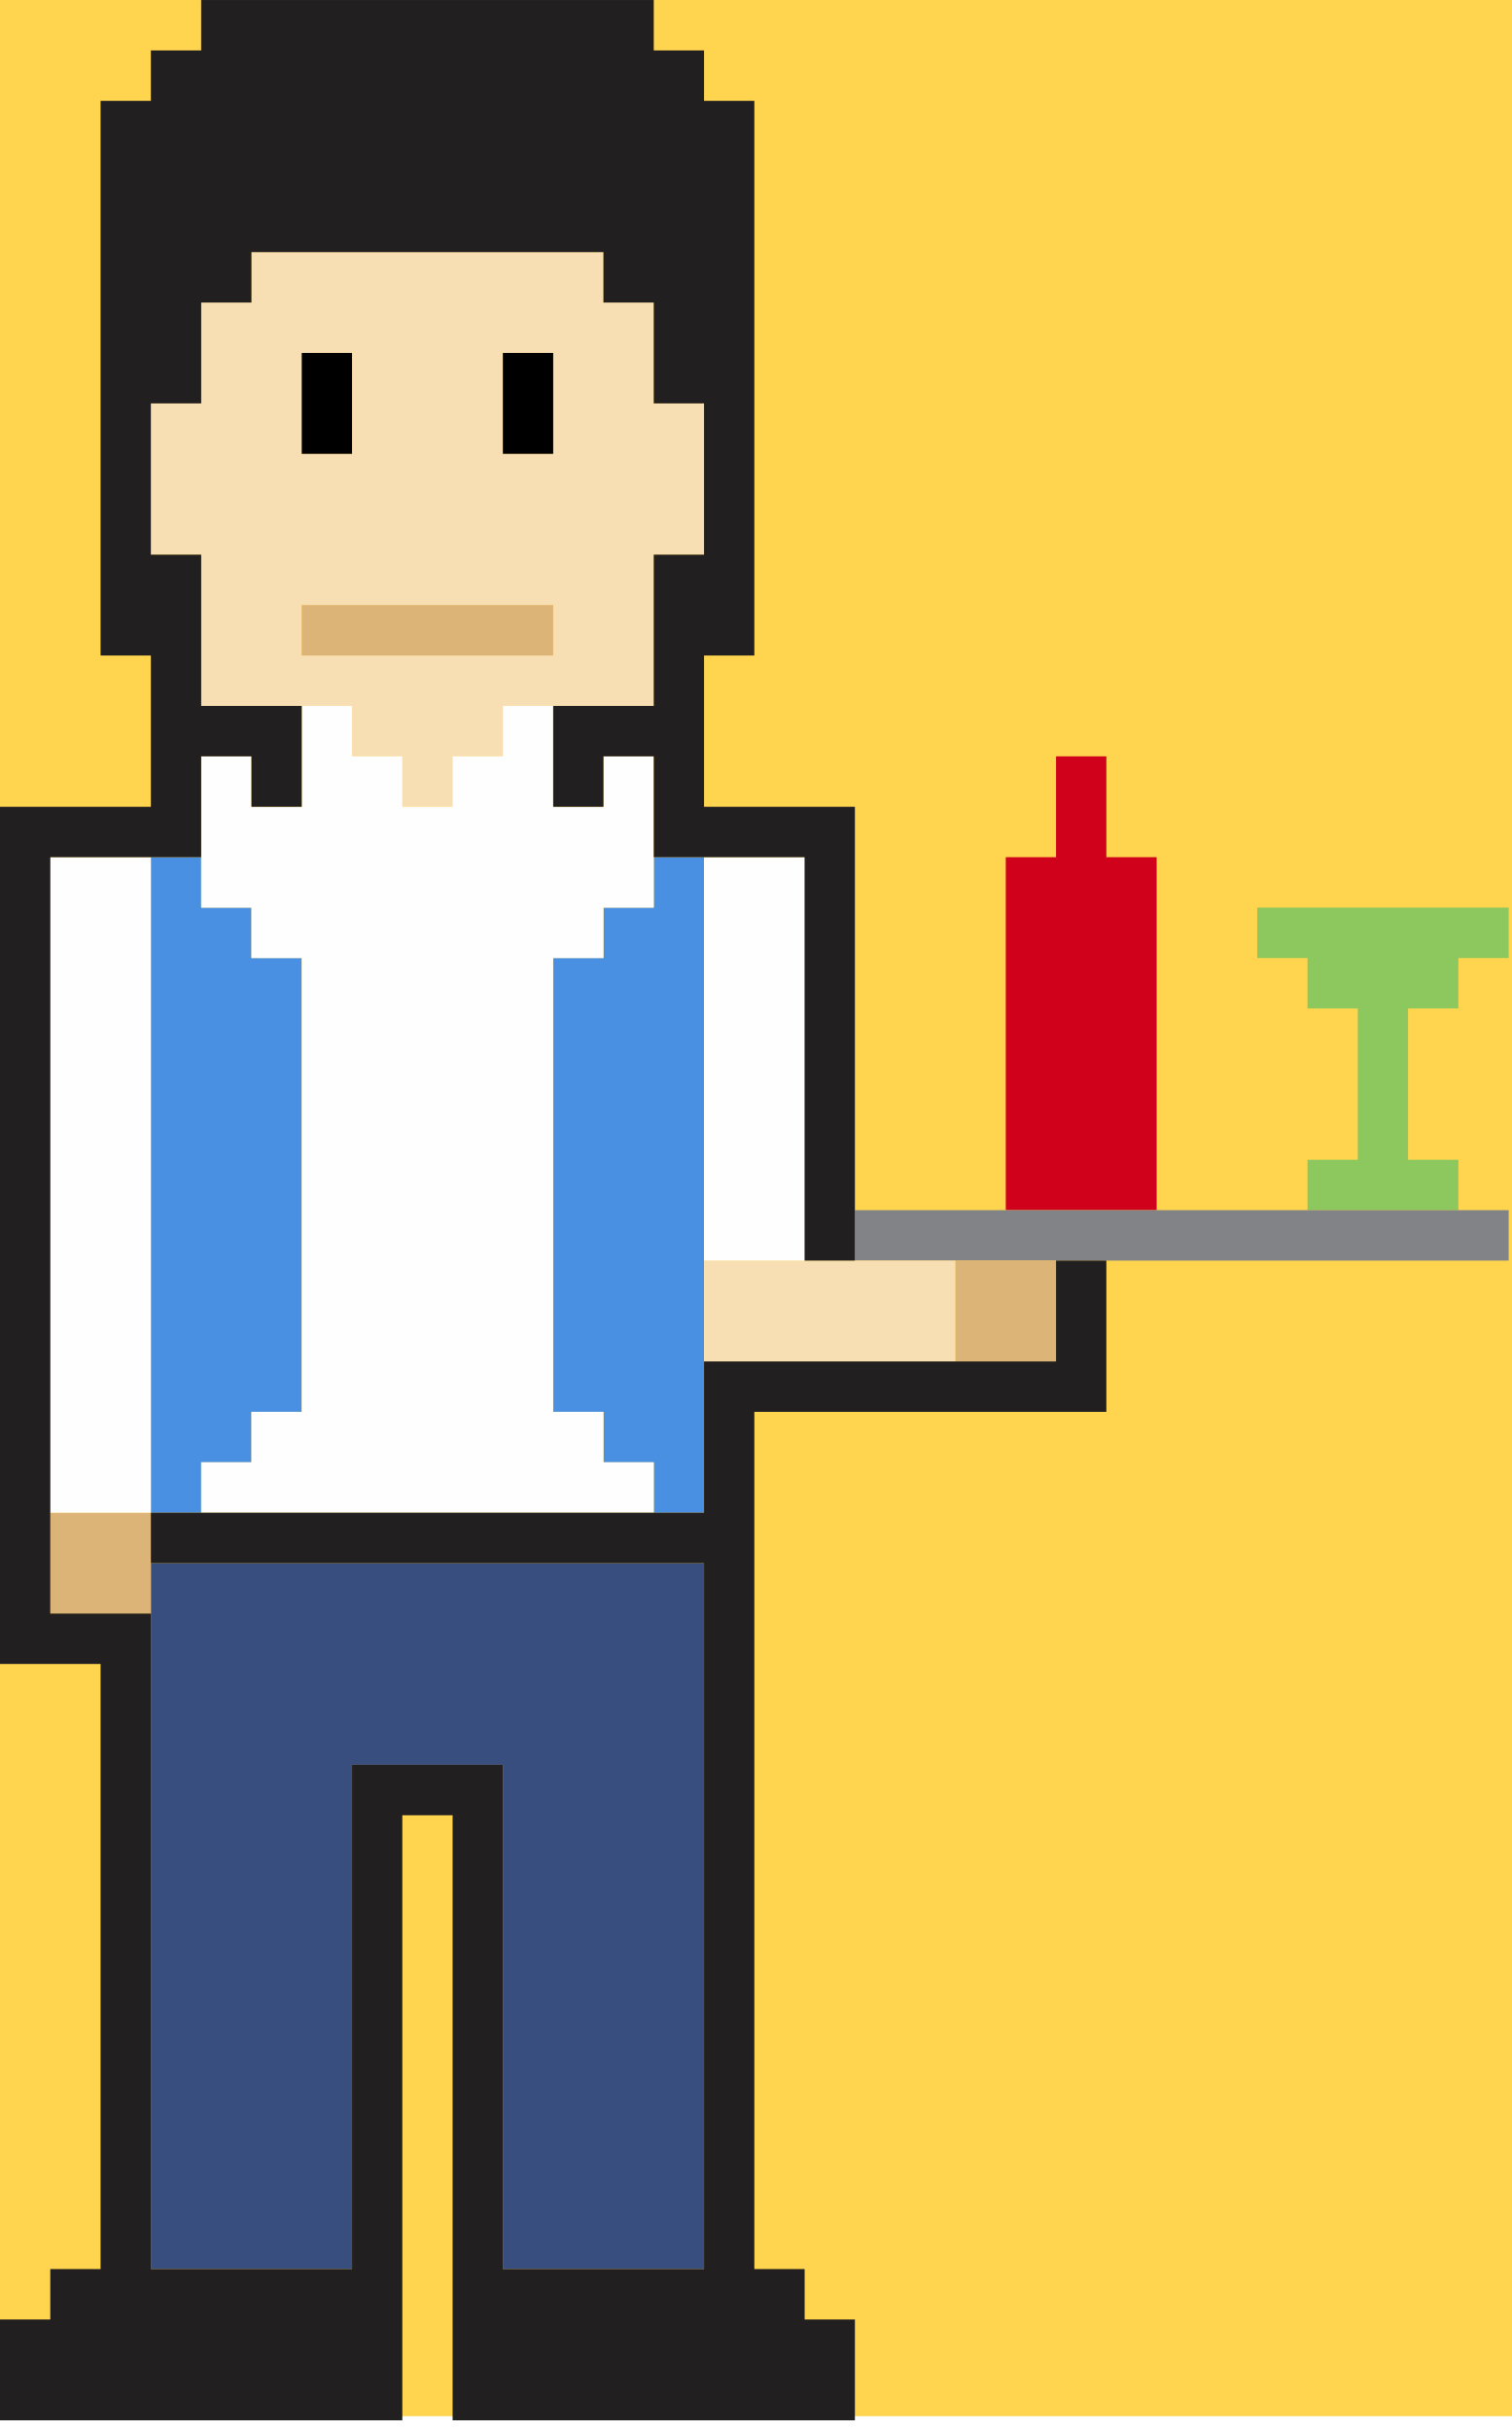
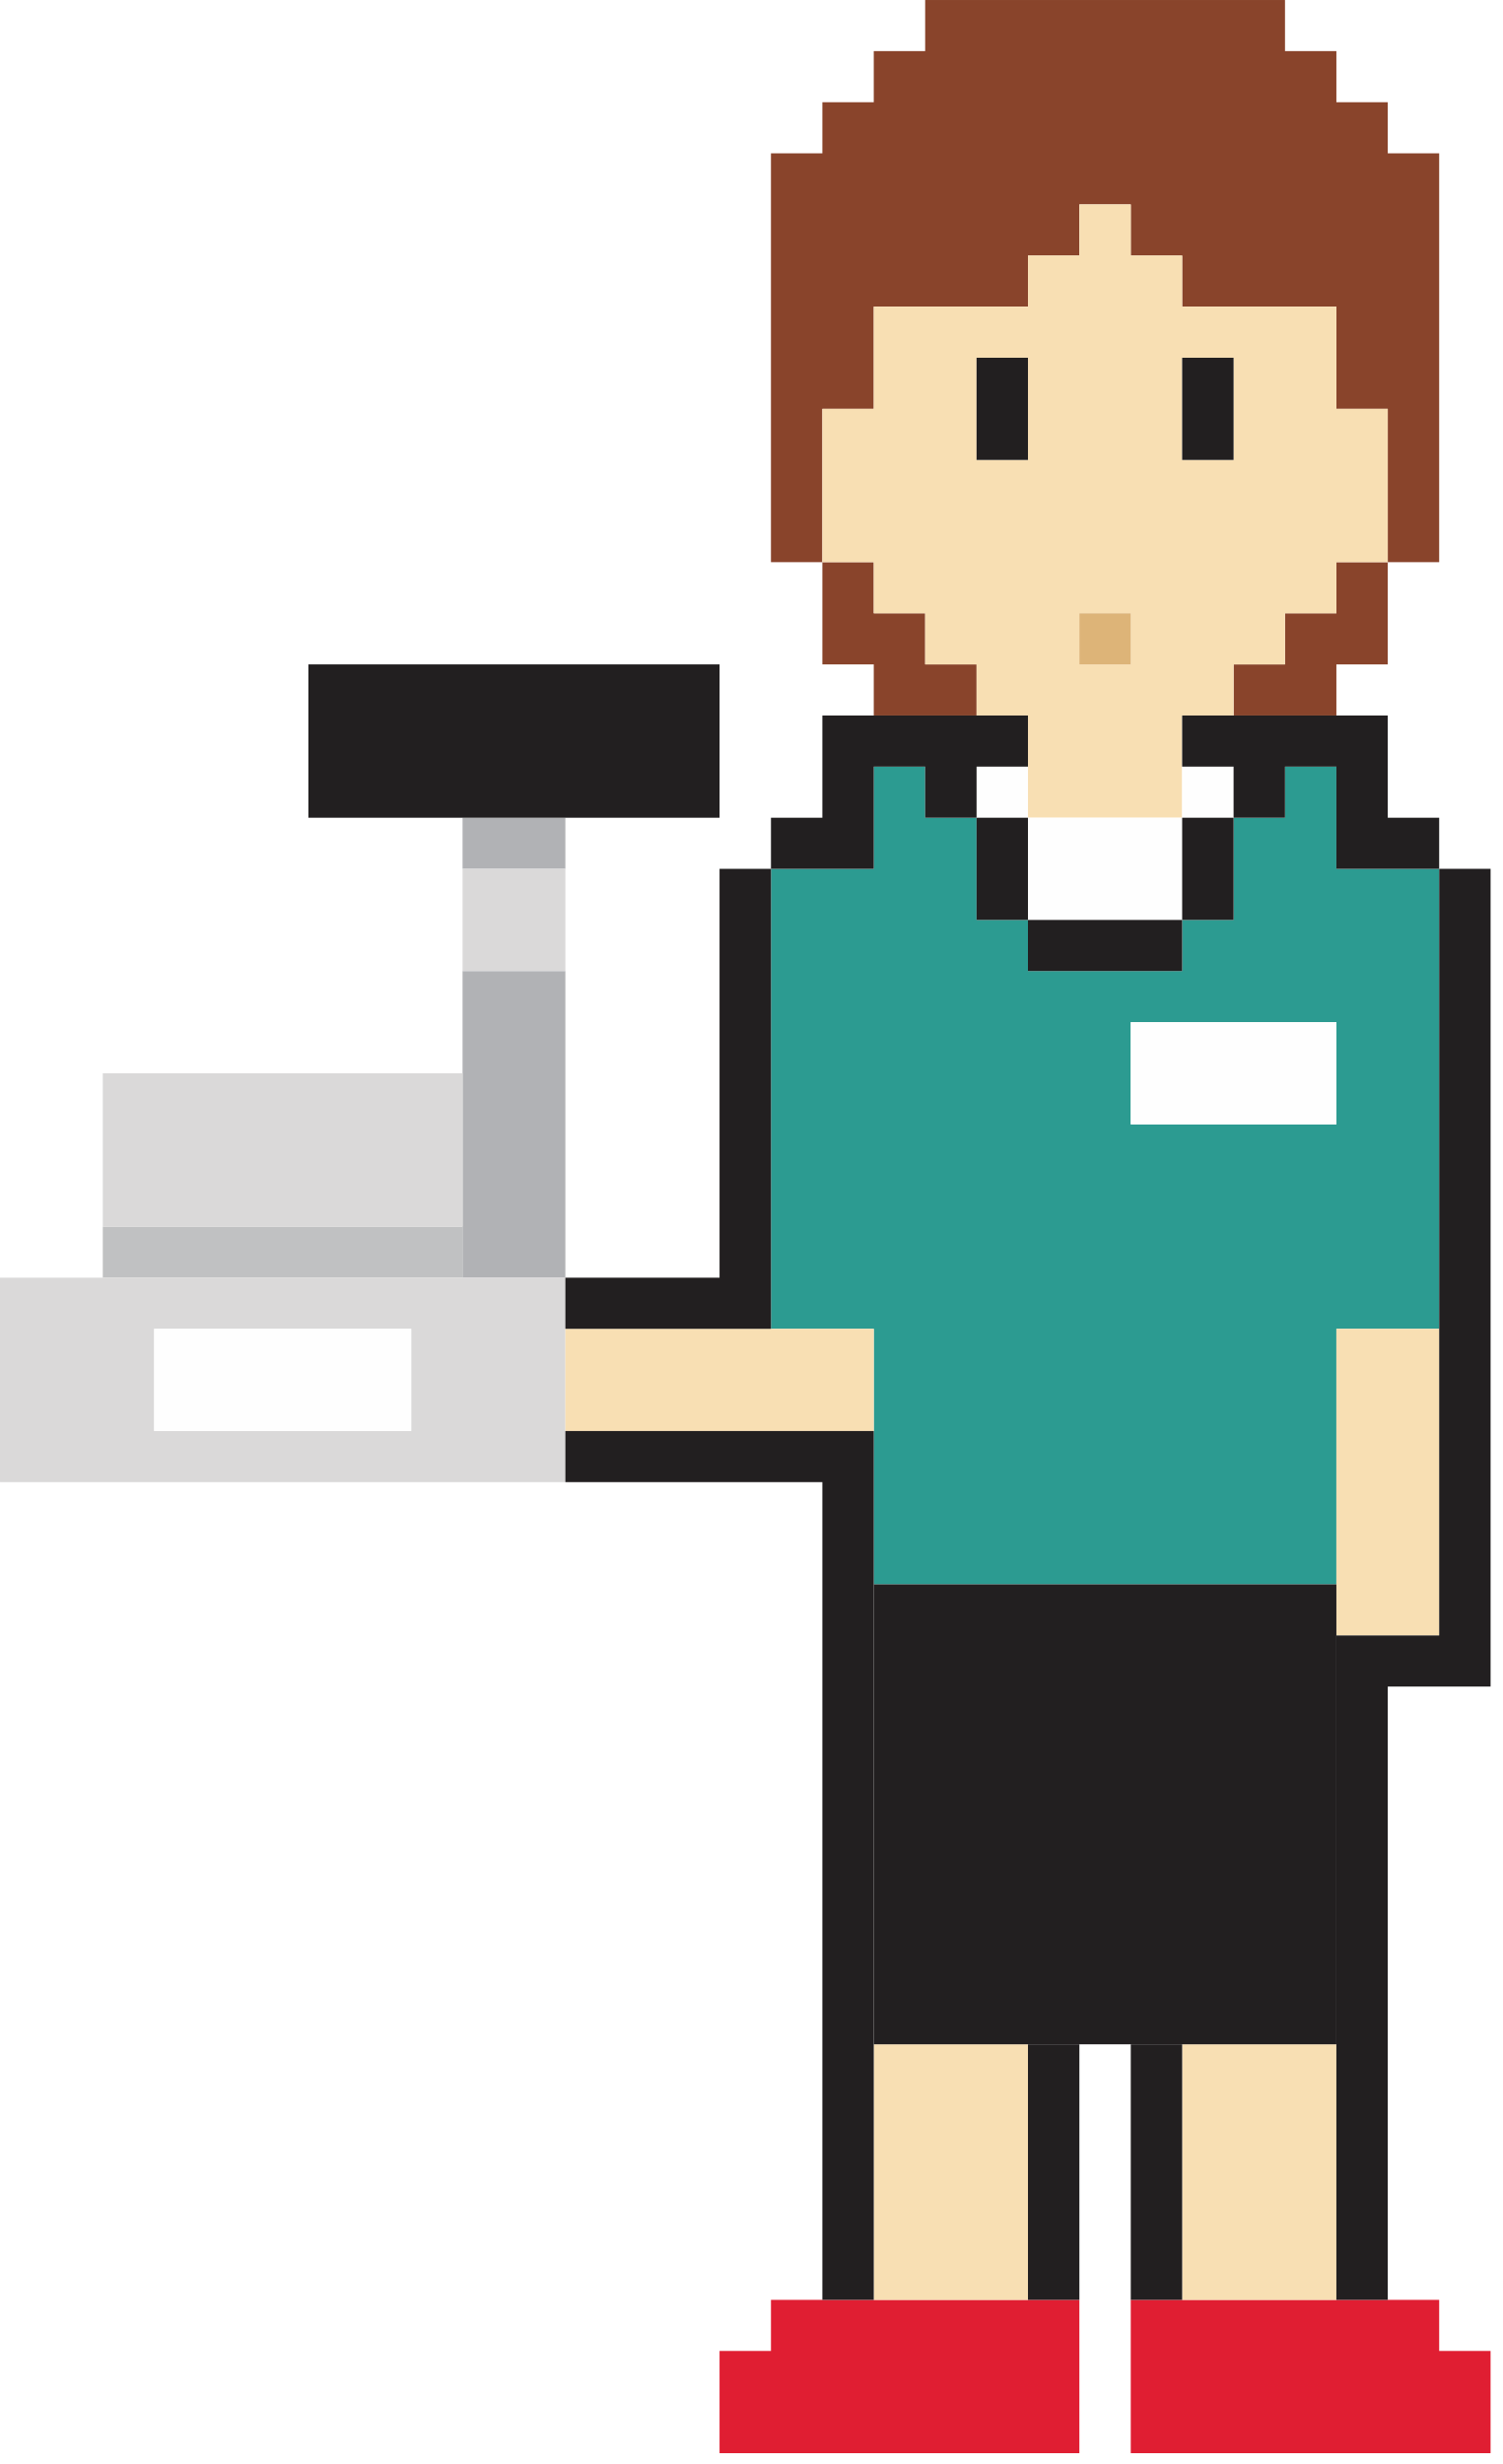
- <svg xmlns="http://www.w3.org/2000/svg" width="102px" height="164px" viewBox="0 0 102 164" version="1.1">
+ <svg xmlns="http://www.w3.org/2000/svg" width="100px" height="164px" viewBox="0 0 100 164" version="1.1">
  <defs />
  <g id="ТЕСТ" stroke="none" stroke-width="1" fill="none" fill-rule="evenodd">
-     <g id="ТОРГОВЛЯ_Продовольств,-есть-акцизн.---Mobile-Portrait" transform="translate(-150, -81)">
-       <rect id="Rectangle" fill="#FFD54F" x="0" y="60" width="322" height="184" />
-       <g id="Page-1" transform="translate(150, 81)">
-         <polygon id="Fill-1" fill="#D0011B" points="74.641 57.828 74.641 54.427 74.641 51.025 71.248 51.025 71.248 54.427 71.248 57.828 67.855 57.828 67.855 61.23 67.855 64.632 67.855 68.033 67.855 71.435 67.855 74.837 67.855 78.238 67.855 81.641 71.248 81.641 74.641 81.641 78.034 81.641 78.034 78.238 78.034 74.837 78.034 71.435 78.034 68.033 78.034 64.632 78.034 61.23 78.034 57.828" />
-         <polygon id="Fill-2" fill="#8DC85E" points="98.39 61.23 94.997 61.23 91.605 61.23 91.604 61.23 88.212 61.23 84.819 61.23 84.819 64.632 88.212 64.632 88.212 68.033 91.604 68.033 91.604 71.435 91.604 74.837 91.604 78.238 88.212 78.238 88.212 81.64 91.604 81.64 91.605 81.64 94.997 81.64 98.39 81.64 98.39 78.238 94.997 78.238 94.997 74.837 94.997 71.435 94.997 68.033 98.39 68.033 98.39 64.632 101.783 64.632 101.783 61.23" />
-         <polygon id="Fill-3" fill="#828386" points="98.39 81.641 94.997 81.641 91.605 81.641 91.604 81.641 88.212 81.641 84.819 81.641 81.426 81.641 78.034 81.641 74.641 81.641 71.248 81.641 67.856 81.641 67.855 81.641 64.463 81.641 61.07 81.641 57.677 81.641 57.677 85.042 61.07 85.042 64.463 85.042 67.855 85.042 67.856 85.042 71.248 85.042 74.641 85.042 78.034 85.042 81.426 85.042 84.819 85.042 88.212 85.042 91.604 85.042 91.605 85.042 94.997 85.042 98.39 85.042 101.783 85.042 101.783 81.641" />
-         <polygon id="Fill-4" fill="#4990E2" points="44.106 57.828 44.106 61.23 40.713 61.23 40.713 64.632 37.321 64.632 37.321 68.033 37.321 71.435 37.321 74.837 37.321 78.238 37.321 81.641 37.321 85.042 37.321 88.444 37.321 91.845 37.321 95.247 40.713 95.247 40.713 98.648 44.106 98.648 44.106 102.05 47.499 102.05 47.499 98.648 47.499 95.247 47.499 91.845 47.499 88.444 47.499 85.042 47.499 81.641 47.499 78.238 47.499 74.837 47.499 71.435 47.499 68.033 47.499 64.632 47.499 61.23 47.499 57.828" />
-         <polygon id="Fill-5" fill="#4990E2" points="16.964 61.23 13.572 61.23 13.572 57.828 10.179 57.828 10.179 61.23 10.179 64.632 10.179 68.033 10.179 71.435 10.179 74.837 10.179 78.238 10.179 81.641 10.179 85.042 10.179 88.444 10.179 91.846 10.179 95.247 10.179 98.648 10.179 102.05 13.572 102.05 13.572 98.648 16.964 98.648 16.964 95.247 20.357 95.247 20.357 91.846 20.357 88.444 20.357 85.042 20.357 81.641 20.357 78.238 20.357 74.837 20.357 71.435 20.357 68.033 20.357 64.632 16.964 64.632" />
-         <polygon id="Fill-6" fill="#384E7F" points="44.106 105.452 40.714 105.452 40.713 105.452 37.321 105.452 33.928 105.452 30.535 105.452 27.143 105.452 27.142 105.452 23.75 105.452 20.357 105.452 16.964 105.452 13.572 105.452 13.571 105.452 10.179 105.452 10.179 108.854 10.179 112.255 10.179 115.657 10.179 119.058 10.179 122.46 10.179 125.862 10.179 129.264 10.179 132.665 10.179 136.068 10.179 139.469 10.179 142.87 10.179 146.272 10.179 149.674 10.179 153.075 13.571 153.075 13.572 153.075 16.964 153.075 20.357 153.075 23.75 153.075 23.75 149.674 23.75 146.272 23.75 142.87 23.75 139.469 23.75 136.068 23.75 132.665 23.75 129.264 23.75 125.862 23.75 122.46 23.75 119.058 27.142 119.058 27.143 119.058 30.535 119.058 33.928 119.058 33.928 122.46 33.928 125.862 33.928 129.264 33.928 132.665 33.928 136.068 33.928 139.469 33.928 142.87 33.928 146.272 33.928 149.674 33.928 153.075 37.321 153.075 40.713 153.075 40.714 153.075 44.106 153.075 47.499 153.075 47.499 149.674 47.499 146.272 47.499 142.87 47.499 139.469 47.499 136.068 47.499 132.665 47.499 129.264 47.499 125.862 47.499 122.46 47.499 119.058 47.499 115.657 47.499 112.255 47.499 108.854 47.499 105.452" />
-         <path d="M33.928,44.222 L30.535,44.222 L27.144,44.222 L27.142,44.222 L23.75,44.222 L20.357,44.222 L20.357,40.821 L23.75,40.821 L27.142,40.821 L27.144,40.821 L30.535,40.821 L33.928,40.821 L37.321,40.821 L37.321,44.222 L33.928,44.222 Z M37.321,27.214 L37.321,30.615 L33.928,30.615 L33.928,27.214 L33.928,23.811 L37.321,23.811 L37.321,27.214 Z M20.357,23.811 L23.75,23.811 L23.75,27.214 L23.75,30.615 L20.357,30.615 L20.357,27.214 L20.357,23.811 Z M13.571,40.821 L13.571,44.222 L13.571,47.624 L16.964,47.624 L20.357,47.624 L23.75,47.624 L23.75,51.025 L27.142,51.025 L27.142,54.427 L30.535,54.427 L30.535,51.025 L33.928,51.025 L33.928,47.624 L37.321,47.624 L40.713,47.624 L40.714,47.624 L44.106,47.624 L44.106,44.222 L44.106,40.821 L44.106,37.419 L47.499,37.419 L47.499,34.017 L47.499,30.615 L47.499,27.214 L44.106,27.214 L44.106,23.811 L44.106,20.41 L40.714,20.41 L40.714,17.008 L37.321,17.008 L33.928,17.008 L30.535,17.008 L27.144,17.008 L27.142,17.008 L23.75,17.008 L20.357,17.008 L16.964,17.008 L16.964,20.41 L13.571,20.41 L13.571,23.811 L13.571,27.214 L10.179,27.214 L10.179,30.615 L10.179,34.017 L10.179,37.419 L13.571,37.419 L13.571,40.821 Z" id="Fill-7" fill="#F8DFB3" />
-         <polygon id="Fill-8" fill="#F8DFB3" points="57.677 85.042 54.285 85.042 54.284 85.042 50.892 85.042 47.499 85.042 47.499 88.444 47.499 91.846 50.892 91.846 54.284 91.846 54.285 91.846 57.677 91.846 61.07 91.846 64.463 91.846 64.463 88.444 64.463 85.042 61.07 85.042" />
-         <polygon id="Fill-9" fill="#DDB478" points="30.535 40.821 27.143 40.821 27.142 40.821 23.75 40.821 20.357 40.821 20.357 44.222 23.75 44.222 27.142 44.222 27.143 44.222 30.535 44.222 33.928 44.222 37.321 44.222 37.321 40.821 33.928 40.821" />
-         <polygon id="Fill-10" fill="#DDB478" points="67.856 91.846 71.248 91.846 71.248 88.444 71.248 85.042 67.856 85.042 67.855 85.042 64.463 85.042 64.463 88.444 64.463 91.846 67.855 91.846" />
-         <polygon id="Fill-11" fill="#DDB478" points="3.393 102.05 3.393 105.452 3.393 108.854 6.786 108.854 10.179 108.854 10.179 105.452 10.179 102.05 6.786 102.05" />
-         <polygon id="Fill-12" fill="#FEFEFE" points="40.713 54.427 37.321 54.427 37.321 51.025 37.321 47.624 33.928 47.624 33.928 51.025 30.535 51.025 30.535 54.427 27.143 54.427 27.143 51.025 23.75 51.025 23.75 47.624 20.357 47.624 20.357 51.025 20.357 54.427 16.964 54.427 16.964 51.025 13.571 51.025 13.571 54.427 13.571 57.828 13.571 61.23 16.964 61.23 16.964 64.632 20.357 64.632 20.357 68.033 20.357 71.435 20.357 74.837 20.357 78.238 20.357 81.641 20.357 85.042 20.357 88.444 20.357 91.845 20.357 95.247 16.964 95.247 16.964 98.648 13.571 98.648 13.571 102.05 16.964 102.05 20.357 102.05 23.75 102.05 27.142 102.05 27.143 102.05 30.535 102.05 33.928 102.05 37.321 102.05 40.713 102.05 40.714 102.05 44.106 102.05 44.106 98.648 40.714 98.648 40.714 95.247 37.321 95.247 37.321 91.845 37.321 88.444 37.321 85.042 37.321 81.641 37.321 78.238 37.321 74.837 37.321 71.435 37.321 68.033 37.321 64.632 40.714 64.632 40.714 61.23 44.106 61.23 44.106 57.828 44.106 54.427 44.106 51.025 40.713 51.025" />
-         <polygon id="Fill-13" fill="#FEFEFE" points="3.393 57.828 3.393 61.23 3.393 64.632 3.393 68.033 3.393 71.435 3.393 74.837 3.393 78.238 3.393 81.641 3.393 85.042 3.393 88.444 3.393 91.845 3.393 95.247 3.393 98.648 3.393 102.05 6.786 102.05 10.179 102.05 10.179 98.648 10.179 95.247 10.179 91.845 10.179 88.444 10.179 85.042 10.179 81.641 10.179 78.238 10.179 74.837 10.179 71.435 10.179 68.033 10.179 64.632 10.179 61.23 10.179 57.828 6.786 57.828" />
-         <polygon id="Fill-14" fill="#FEFEFE" points="47.499 57.828 47.499 61.23 47.499 64.632 47.499 68.033 47.499 71.435 47.499 74.837 47.499 78.238 47.499 81.641 47.499 85.042 50.892 85.042 54.285 85.042 54.285 81.641 54.285 78.238 54.285 74.837 54.285 71.435 54.285 68.033 54.285 64.632 54.285 61.23 54.285 57.828 50.892 57.828" />
-         <polygon id="Fill-15" fill="#000000" points="20.357 27.214 20.357 30.615 23.75 30.615 23.75 27.214 23.75 23.811 20.357 23.811" />
-         <polygon id="Fill-16" fill="#000000" points="37.321 27.214 37.321 23.811 33.928 23.811 33.928 27.214 33.928 30.615 37.321 30.615" />
-         <polygon id="Fill-17" fill="#221F20" points="13.571 0.001 13.571 3.402 10.179 3.402 10.179 6.803 6.786 6.803 6.786 10.205 6.786 13.606 6.786 17.009 6.786 20.41 6.786 23.811 6.786 27.214 6.786 30.615 6.786 34.017 6.786 37.419 6.786 40.821 6.786 44.222 10.179 44.222 10.179 47.624 10.179 51.025 10.179 54.427 6.786 54.427 3.393 54.427 0 54.427 0 57.829 0 61.23 0 64.631 0 68.033 0 71.435 0 74.837 0 78.238 0 81.641 0 85.042 0 88.444 0 91.846 0 95.247 0 98.649 0 102.05 0 105.452 0 108.853 0 112.255 3.393 112.255 6.786 112.255 6.786 115.657 6.786 119.058 6.786 122.46 6.786 125.861 6.786 129.264 6.786 132.664 6.786 136.068 6.786 139.469 6.786 142.871 6.786 146.273 6.786 149.673 6.786 153.076 3.393 153.076 3.393 156.477 0 156.477 0 159.879 0 163.28 3.393 163.28 6.786 163.28 10.179 163.28 13.571 163.28 13.573 163.28 16.964 163.28 20.357 163.28 23.751 163.28 27.143 163.28 27.143 159.879 27.143 156.477 27.143 153.076 27.143 149.673 27.143 146.273 27.143 142.871 27.143 139.469 27.143 136.068 27.143 132.664 27.143 129.264 27.143 125.861 27.143 122.46 30.535 122.46 30.535 125.861 30.535 129.264 30.535 132.664 30.535 136.068 30.535 139.469 30.535 142.871 30.535 146.273 30.535 149.673 30.535 153.076 30.535 156.477 30.535 159.879 30.535 163.28 33.928 163.28 37.321 163.28 40.712 163.28 40.714 163.28 44.106 163.28 47.499 163.28 50.892 163.28 54.284 163.28 54.285 163.28 57.677 163.28 57.677 159.879 57.677 156.477 54.285 156.477 54.285 153.076 50.892 153.076 50.892 149.673 50.892 146.273 50.892 142.871 50.892 139.469 50.892 136.068 50.892 132.664 50.892 129.264 50.892 125.861 50.892 122.46 50.892 119.058 50.892 115.657 50.892 112.255 50.892 108.853 50.892 105.452 50.892 102.05 50.892 98.649 50.892 95.247 54.284 95.247 54.285 95.247 57.677 95.247 61.07 95.247 64.463 95.247 67.856 95.247 67.856 95.247 71.247 95.247 74.641 95.247 74.641 91.846 74.641 88.444 74.641 85.042 71.247 85.042 71.247 88.444 71.247 91.846 67.856 91.846 67.856 91.846 64.463 91.846 61.07 91.846 57.677 91.846 54.285 91.846 54.284 91.846 50.892 91.846 47.499 91.846 47.499 95.247 47.499 98.649 47.499 102.05 44.106 102.05 40.714 102.05 40.712 102.05 37.321 102.05 33.928 102.05 30.535 102.05 27.143 102.05 27.142 102.05 23.751 102.05 20.357 102.05 16.964 102.05 13.573 102.05 13.571 102.05 10.179 102.05 10.179 105.452 13.571 105.452 13.573 105.452 16.964 105.452 20.357 105.452 23.751 105.452 27.142 105.452 27.143 105.452 30.535 105.452 33.928 105.452 37.321 105.452 40.712 105.452 40.714 105.452 44.106 105.452 47.499 105.452 47.499 108.853 47.499 112.255 47.499 115.657 47.499 119.058 47.499 122.46 47.499 125.861 47.499 129.264 47.499 132.664 47.499 136.068 47.499 139.469 47.499 142.871 47.499 146.273 47.499 149.673 47.499 153.076 44.106 153.076 40.714 153.076 40.712 153.076 37.321 153.076 33.928 153.076 33.928 149.673 33.928 146.273 33.928 142.871 33.928 139.469 33.928 136.068 33.928 132.664 33.928 129.264 33.928 125.861 33.928 122.46 33.928 119.058 30.535 119.058 27.143 119.058 27.142 119.058 23.751 119.058 23.751 122.46 23.751 125.861 23.751 129.264 23.751 132.664 23.751 136.068 23.751 139.469 23.751 142.871 23.751 146.273 23.751 149.673 23.751 153.076 20.357 153.076 16.964 153.076 13.573 153.076 13.571 153.076 10.179 153.076 10.179 149.673 10.179 146.273 10.179 142.871 10.179 139.469 10.179 136.068 10.179 132.664 10.179 129.264 10.179 125.861 10.179 122.46 10.179 119.058 10.179 115.657 10.179 112.255 10.179 108.853 6.786 108.853 3.393 108.853 3.393 105.452 3.393 102.05 3.393 98.649 3.393 95.247 3.393 91.846 3.393 88.444 3.393 85.042 3.393 81.641 3.393 78.238 3.393 74.837 3.393 71.435 3.393 68.033 3.393 64.631 3.393 61.23 3.393 57.829 6.786 57.829 10.179 57.829 13.573 57.829 13.573 54.427 13.573 51.025 16.964 51.025 16.964 54.427 20.357 54.427 20.357 51.025 20.357 47.624 16.964 47.624 13.573 47.624 13.573 44.222 13.573 40.821 13.573 37.419 10.179 37.419 10.179 34.017 10.179 30.615 10.179 27.214 13.573 27.214 13.573 23.811 13.573 20.41 16.964 20.41 16.964 17.009 20.357 17.009 23.751 17.009 27.142 17.009 27.143 17.009 30.535 17.009 33.928 17.009 37.321 17.009 40.712 17.009 40.712 20.41 44.106 20.41 44.106 23.811 44.106 27.214 47.499 27.214 47.499 30.615 47.499 34.017 47.499 37.419 44.106 37.419 44.106 40.821 44.106 44.222 44.106 47.624 40.714 47.624 40.712 47.624 37.321 47.624 37.321 51.025 37.321 54.427 40.714 54.427 40.714 51.025 44.106 51.025 44.106 54.427 44.106 57.829 47.499 57.829 50.892 57.829 54.284 57.829 54.284 61.23 54.284 64.631 54.284 68.033 54.284 71.435 54.284 74.837 54.284 78.238 54.284 81.641 54.284 85.042 57.677 85.042 57.677 81.641 57.677 78.238 57.677 74.837 57.677 71.435 57.677 68.033 57.677 64.631 57.677 61.23 57.677 57.829 57.677 54.427 54.285 54.427 54.284 54.427 50.892 54.427 47.499 54.427 47.499 51.025 47.499 47.624 47.499 44.222 50.892 44.222 50.892 40.821 50.892 37.419 50.892 34.017 50.892 30.615 50.892 27.214 50.892 23.811 50.892 20.41 50.892 17.009 50.892 13.606 50.892 10.205 50.892 6.803 47.499 6.803 47.499 3.402 44.106 3.402 44.106 0.001" />
+     <g id="Начать-тест_mob" transform="translate(-164, -82)">
+       <g id="Page-1-Copy" transform="translate(164, 82)">
+         <polygon id="Fill-1" fill="#C0C1C2" points="27.367 81.639 23.948 81.639 23.945 81.639 20.526 81.639 20.525 81.639 17.104 81.639 13.683 81.639 10.262 81.639 6.841 81.639 6.841 85.041 10.262 85.041 13.683 85.041 17.104 85.041 20.525 85.041 20.526 85.041 23.945 85.041 23.948 85.041 27.367 85.041 30.79 85.041 30.79 81.639" />
+         <polygon id="Fill-2" fill="#B1B2B5" points="34.21 54.427 34.209 54.427 30.788 54.427 30.788 57.828 34.209 57.828 34.21 57.828 37.631 57.828 37.631 54.427" />
+         <polygon id="Fill-3" fill="#B1B2B5" points="34.209 64.632 30.788 64.632 30.788 68.033 30.788 71.435 30.788 74.836 30.788 78.238 30.788 81.64 30.788 85.041 34.209 85.041 34.21 85.041 37.631 85.041 37.631 81.64 37.631 78.238 37.631 74.836 37.631 71.435 37.631 68.033 37.631 64.632 34.21 64.632" />
+         <polygon id="Fill-4" fill="#DAD9D9" points="34.21 57.828 34.209 57.828 30.788 57.828 30.788 61.23 30.788 64.632 34.209 64.632 34.21 64.632 37.631 64.632 37.631 61.23 37.631 57.828" />
+         <polygon id="Fill-5" fill="#DAD9D9" points="10.262 81.639 13.683 81.639 17.105 81.639 20.525 81.639 20.526 81.639 23.945 81.639 23.948 81.639 27.367 81.639 30.79 81.639 30.79 78.238 30.79 74.836 30.79 71.435 27.367 71.435 23.948 71.435 23.945 71.435 20.526 71.435 20.525 71.435 17.105 71.435 13.683 71.435 10.262 71.435 6.841 71.435 6.841 74.836 6.841 78.238 6.841 81.639" />
+         <path d="M34.21,85.041 L34.209,85.041 L30.79,85.041 L30.788,85.041 L27.367,85.041 L23.947,85.041 L23.945,85.041 L20.526,85.041 L20.525,85.041 L17.104,85.041 L13.684,85.041 L10.263,85.041 L6.842,85.041 L6.841,85.041 L3.421,85.041 L3.42,85.041 L0.001,85.041 L0.001,88.444 L0.001,91.844 L0.001,95.247 L0.001,98.648 L3.42,98.648 L3.421,98.648 L6.841,98.648 L6.842,98.648 L10.263,98.648 L13.684,98.648 L17.104,98.648 L20.525,98.648 L20.526,98.648 L23.945,98.648 L23.947,98.648 L27.367,98.648 L30.788,98.648 L30.79,98.648 L34.209,98.648 L34.21,98.648 L37.631,98.648 L37.631,95.247 L37.631,91.844 L37.631,88.444 L37.631,85.041 L34.21,85.041 Z M10.263,91.844 L10.263,88.444 L13.684,88.444 L17.104,88.444 L20.525,88.444 L20.526,88.444 L23.945,88.444 L23.947,88.444 L27.367,88.444 L27.367,91.844 L27.367,95.247 L23.947,95.247 L23.945,95.247 L20.526,95.247 L20.525,95.247 L17.104,95.247 L13.684,95.247 L10.263,95.247 L10.263,91.844 Z" id="Fill-6" fill="#DAD9D9" />
+         <path d="M78.685,68.033 L82.107,68.033 L85.528,68.033 L85.53,68.033 L88.949,68.033 L88.949,71.435 L88.949,74.836 L85.53,74.836 L85.528,74.836 L82.107,74.836 L78.685,74.836 L75.265,74.836 L75.265,71.435 L75.265,68.033 L78.685,68.033 Z M92.37,57.828 L88.95,57.828 L88.95,54.427 L88.95,51.024 L85.528,51.024 L85.528,54.427 L82.107,54.427 L82.107,57.828 L82.107,61.23 L78.685,61.23 L78.685,64.632 L75.265,64.632 L71.843,64.632 L71.843,64.632 L68.421,64.632 L68.421,61.23 L65,61.23 L65,57.828 L65,54.427 L61.579,54.427 L61.579,51.024 L58.158,51.024 L58.158,54.427 L58.158,57.828 L54.737,57.828 L51.316,57.828 L51.316,61.23 L51.316,64.632 L51.316,68.033 L51.316,71.435 L51.316,74.836 L51.316,78.238 L51.316,81.64 L51.316,85.041 L51.316,88.444 L54.737,88.444 L58.158,88.444 L58.158,91.844 L58.158,95.247 L58.158,98.648 L58.158,102.05 L58.158,105.451 L61.579,105.451 L65,105.451 L68.421,105.451 L71.843,105.451 L71.843,105.451 L75.265,105.451 L78.685,105.451 L82.107,105.451 L85.528,105.451 L85.53,105.451 L88.95,105.451 L88.95,102.05 L88.95,98.648 L88.95,95.247 L88.95,91.844 L88.95,88.444 L92.37,88.444 L95.792,88.444 L95.792,85.041 L95.792,81.64 L95.792,78.238 L95.792,74.836 L95.792,71.435 L95.792,68.033 L95.792,64.632 L95.792,61.23 L95.792,57.828 L92.37,57.828 Z" id="Fill-7" fill="#2C9B91" />
+         <polygon id="Fill-8" fill="#E01E32" points="68.421 153.075 65 153.075 61.579 153.075 58.158 153.075 54.737 153.075 51.316 153.075 51.316 156.476 47.894 156.476 47.894 159.878 47.894 163.28 51.316 163.28 54.737 163.28 58.158 163.28 61.579 163.28 65 163.28 68.421 163.28 71.843 163.28 71.843 159.878 71.843 156.476 71.843 153.075" />
+         <polygon id="Fill-9" fill="#E01E32" points="92.37 153.075 88.95 153.075 88.949 153.075 85.529 153.075 85.528 153.075 82.107 153.075 78.685 153.075 75.264 153.075 75.264 156.476 75.264 159.878 75.264 163.28 78.685 163.28 82.107 163.28 85.528 163.28 85.529 163.28 88.949 163.28 88.95 163.28 92.37 163.28 95.792 163.28 99.213 163.28 99.213 156.476 95.792 156.476 95.792 153.075" />
+         <polygon id="Fill-10" fill="#89442B" points="61.579 0.001 61.579 3.401 58.158 3.401 58.158 6.804 54.737 6.804 54.737 10.205 51.315 10.205 51.315 13.606 51.315 17.009 51.315 20.409 51.315 23.811 51.315 27.213 51.315 30.614 51.315 34.017 51.315 37.417 54.737 37.417 54.737 34.017 54.737 30.614 54.737 27.213 58.158 27.213 58.158 23.811 58.158 20.409 61.579 20.409 65.001 20.409 68.421 20.409 68.421 17.009 71.844 17.009 71.844 13.606 75.264 13.606 75.264 17.009 78.685 17.009 78.685 20.409 82.107 20.409 85.528 20.409 85.53 20.409 88.949 20.409 88.949 23.811 88.949 27.213 92.37 27.213 92.37 30.614 92.37 34.017 92.37 37.417 95.792 37.417 95.792 34.017 95.792 30.614 95.792 27.213 95.792 23.811 95.792 20.409 95.792 17.009 95.792 13.606 95.792 10.205 92.37 10.205 92.37 6.804 88.95 6.804 88.95 3.401 85.53 3.401 85.53 0.001" />
+         <polygon id="Fill-11" fill="#89442B" points="88.949 40.82 85.528 40.82 85.528 44.222 82.107 44.222 82.107 47.623 85.528 47.623 85.53 47.623 88.95 47.623 88.95 44.222 92.37 44.222 92.37 40.82 92.37 37.418 88.949 37.418" />
+         <polygon id="Fill-12" fill="#89442B" points="54.737 44.221 58.158 44.221 58.158 47.623 61.579 47.623 65.001 47.623 65.001 44.221 61.579 44.221 61.579 40.82 58.158 40.82 58.158 37.417 54.737 37.417 54.737 40.82" />
+         <path d="M71.843,44.222 L75.264,44.222 L75.264,40.82 L71.843,40.82 L71.843,44.222 Z M68.422,27.213 L68.422,30.614 L65.001,30.614 L65.001,27.213 L65.001,23.811 L68.422,23.811 L68.422,27.213 Z M78.685,27.213 L78.685,23.811 L82.107,23.811 L82.107,27.213 L82.107,30.614 L78.685,30.614 L78.685,27.213 Z M78.685,51.025 L78.685,47.623 L82.107,47.623 L82.107,44.222 L85.529,44.222 L85.529,40.82 L88.95,40.82 L88.95,37.418 L92.37,37.418 L92.37,34.017 L92.37,30.614 L92.37,27.213 L88.95,27.213 L88.95,23.811 L88.95,20.41 L85.529,20.41 L85.528,20.41 L82.107,20.41 L78.685,20.41 L78.685,17.008 L75.264,17.008 L75.264,13.606 L71.843,13.606 L71.843,17.008 L68.422,17.008 L68.422,20.41 L65.001,20.41 L61.58,20.41 L58.158,20.41 L58.158,23.811 L58.158,27.213 L54.737,27.213 L54.737,30.614 L54.737,34.017 L54.737,37.418 L58.158,37.418 L58.158,40.82 L61.58,40.82 L61.58,44.222 L65.001,44.222 L65.001,47.623 L68.422,47.623 L68.422,51.025 L68.422,54.427 L71.843,54.427 L71.844,54.427 L75.264,54.427 L78.685,54.427 L78.685,51.025 Z" id="Fill-13" fill="#F8DFB3" />
+         <polygon id="Fill-14" fill="#F8DFB3" points="88.949 88.443 88.949 91.844 88.949 95.247 88.949 98.648 88.949 102.05 88.949 105.451 88.949 108.854 92.37 108.854 95.792 108.854 95.792 105.451 95.792 102.05 95.792 98.648 95.792 95.247 95.792 91.844 95.792 88.443 92.37 88.443" />
+         <polygon id="Fill-15" fill="#F8DFB3" points="58.158 91.844 58.158 88.443 54.737 88.443 51.316 88.443 47.895 88.443 47.894 88.443 44.474 88.443 41.052 88.443 37.63 88.443 37.63 91.844 37.63 95.246 41.052 95.246 44.474 95.246 47.894 95.246 47.895 95.246 51.316 95.246 54.737 95.246 58.158 95.246" />
+         <polygon id="Fill-16" fill="#F8DFB3" points="61.579 136.066 61.579 136.066 58.158 136.066 58.158 139.468 58.158 142.87 58.158 146.271 58.158 149.673 58.158 153.075 61.579 153.075 65 153.075 68.422 153.075 68.422 149.673 68.422 146.271 68.422 142.87 68.422 139.468 68.422 136.066 65 136.066" />
+         <polygon id="Fill-17" fill="#F8DFB3" points="85.528 136.066 82.107 136.066 78.685 136.066 78.685 139.468 78.685 142.87 78.685 146.271 78.685 149.673 78.685 153.075 82.107 153.075 85.528 153.075 85.53 153.075 88.95 153.075 88.95 149.673 88.95 146.271 88.95 142.87 88.95 139.468 88.95 136.066 85.53 136.066" />
+         <polygon id="Fill-18" fill="#FEFEFE" points="65.001 54.427 68.422 54.427 68.422 51.025 65.001 51.025" />
+         <polygon id="Fill-19" fill="#FEFEFE" points="78.685 54.427 82.107 54.427 82.107 51.025 78.685 51.025" />
+         <polygon id="Fill-20" fill="#FEFEFE" points="75.265 61.23 78.685 61.23 78.685 57.828 78.685 54.427 75.265 54.427 71.843 54.427 71.843 54.427 68.421 54.427 68.421 57.828 68.421 61.23 71.843 61.23 71.843 61.23" />
+         <polygon id="Fill-21" fill="#FEFEFE" points="85.528 68.033 82.107 68.033 78.685 68.033 75.264 68.033 75.264 71.435 75.264 74.836 78.685 74.836 82.107 74.836 85.528 74.836 85.53 74.836 88.95 74.836 88.95 71.435 88.95 68.033 85.53 68.033" />
+         <polygon id="Fill-22" fill="#FEFEFE" points="23.945 88.443 20.526 88.443 20.525 88.443 17.104 88.443 13.683 88.443 10.262 88.443 10.262 91.844 10.262 95.247 13.683 95.247 17.104 95.247 20.525 95.247 20.526 95.247 23.945 95.247 23.948 95.247 27.367 95.247 27.367 91.844 27.367 88.443 23.948 88.443" />
+         <polygon id="Fill-23" fill="#DDB478" points="71.843 44.222 75.265 44.222 75.265 40.82 71.843 40.82" />
+         <polygon id="Fill-24" fill="#221F20" points="65 27.213 65 30.614 68.422 30.614 68.422 27.213 68.422 23.811 65 23.811" />
+         <polygon id="Fill-25" fill="#221F20" points="78.685 27.213 78.685 30.614 82.107 30.614 82.107 27.213 82.107 23.811 78.685 23.811" />
+         <polygon id="Fill-26" fill="#221F20" points="68.422 51.025 68.422 47.623 65 47.623 61.579 47.623 58.158 47.623 54.737 47.623 54.737 51.025 54.737 54.427 51.316 54.427 51.316 57.828 54.737 57.828 58.158 57.828 58.158 54.427 58.158 51.025 61.579 51.025 61.579 54.427 65 54.427 65 51.025" />
+         <polygon id="Fill-27" fill="#221F20" points="41.052 54.427 44.474 54.427 47.895 54.427 47.895 51.025 47.895 47.623 47.895 44.221 44.474 44.221 41.052 44.221 37.63 44.221 34.21 44.221 34.209 44.221 30.79 44.221 30.788 44.221 27.367 44.221 23.947 44.221 23.945 44.221 20.525 44.221 20.525 47.623 20.525 51.025 20.525 54.427 23.945 54.427 23.947 54.427 27.367 54.427 30.788 54.427 30.79 54.427 34.209 54.427 34.21 54.427 37.63 54.427" />
+         <polygon id="Fill-28" fill="#221F20" points="68.422 54.427 65 54.427 65 57.828 65 61.23 68.422 61.23 68.422 57.828" />
+         <polygon id="Fill-29" fill="#221F20" points="78.685 57.828 78.685 61.23 82.107 61.23 82.107 57.828 82.107 54.427 78.685 54.427" />
+         <polygon id="Fill-30" fill="#221F20" points="92.37 54.427 92.37 51.025 92.37 47.623 88.95 47.623 88.949 47.623 85.529 47.623 85.528 47.623 82.107 47.623 78.685 47.623 78.685 51.025 82.107 51.025 82.107 54.427 85.529 54.427 85.529 51.025 88.949 51.025 88.949 54.427 88.949 57.828 92.37 57.828 95.792 57.828 95.792 54.427" />
+         <polygon id="Fill-31" fill="#221F20" points="47.894 61.23 47.894 64.632 47.894 68.033 47.894 71.435 47.894 74.836 47.894 78.238 47.894 81.64 47.894 85.041 44.474 85.041 41.052 85.041 37.63 85.041 37.63 88.444 41.052 88.444 44.474 88.444 47.894 88.444 47.895 88.444 51.316 88.444 51.316 85.041 51.316 81.64 51.316 78.238 51.316 74.836 51.316 71.435 51.316 68.033 51.316 64.632 51.316 61.23 51.316 57.828 47.894 57.828" />
+         <polygon id="Fill-32" fill="#221F20" points="95.793 57.827 95.793 61.23 95.793 64.631 95.793 68.033 95.793 71.435 95.793 74.837 95.793 78.238 95.793 81.639 95.793 85.041 95.793 88.443 95.793 91.843 95.793 95.247 95.793 98.647 95.793 102.05 95.793 105.451 95.793 108.854 92.371 108.854 88.949 108.854 88.949 112.255 88.949 115.656 88.949 119.059 88.949 122.459 88.949 125.862 88.949 129.263 88.949 132.664 88.949 136.066 88.949 139.467 88.949 142.87 88.949 146.271 88.949 149.673 88.949 153.075 92.371 153.075 92.371 149.673 92.371 146.271 92.371 142.87 92.371 139.467 92.371 136.066 92.371 132.664 92.371 129.263 92.371 125.862 92.371 122.459 92.371 119.059 92.371 115.656 92.371 112.255 95.793 112.255 99.214 112.255 99.214 57.827" />
+         <polygon id="Fill-33" fill="#221F20" points="75.265 61.23 71.843 61.23 71.843 61.23 68.421 61.23 68.421 64.632 71.843 64.632 71.843 64.632 75.265 64.632 78.685 64.632 78.685 61.23" />
+         <polygon id="Fill-34" fill="#221F20" points="51.316 95.246 47.895 95.246 47.894 95.246 44.474 95.246 41.052 95.246 37.63 95.246 37.63 98.648 41.052 98.648 44.474 98.648 47.894 98.648 47.895 98.648 51.316 98.648 54.737 98.648 54.737 102.05 54.737 105.451 54.737 108.854 54.737 112.254 54.737 115.657 54.737 119.058 54.737 122.46 54.737 125.862 54.737 129.263 54.737 132.664 54.737 136.066 54.737 139.467 54.737 142.87 54.737 146.27 54.737 149.673 54.737 153.074 58.158 153.074 58.158 149.673 58.158 146.27 58.158 142.87 58.158 139.467 58.158 136.066 58.158 132.664 58.158 129.263 58.158 125.862 58.158 122.46 58.158 119.058 58.158 115.657 58.158 112.254 58.158 108.854 58.158 105.451 58.158 102.05 58.158 98.648 58.158 95.246 54.737 95.246" />
+         <polygon id="Fill-35" fill="#221F20" points="68.422 139.468 68.422 142.87 68.422 146.271 68.422 149.673 68.422 153.075 71.844 153.075 71.844 149.673 71.844 146.271 71.844 142.87 71.844 139.468 71.844 136.066 68.422 136.066" />
+         <polygon id="Fill-36" fill="#221F20" points="75.265 139.468 75.265 142.87 75.265 146.271 75.265 149.673 75.265 153.075 78.685 153.075 78.685 149.673 78.685 146.271 78.685 142.87 78.685 139.468 78.685 136.066 75.265 136.066" />
+         <polygon id="Fill-37" fill="#221F20" points="85.528 105.451 82.107 105.451 78.685 105.451 75.264 105.451 71.843 105.451 71.842 105.451 68.421 105.451 65 105.451 61.579 105.451 58.158 105.451 58.158 108.854 58.158 112.254 58.158 115.657 58.158 119.058 58.158 122.46 58.158 125.862 58.158 129.263 58.158 132.665 58.158 136.066 61.579 136.066 65 136.066 68.421 136.066 71.842 136.066 71.843 136.066 75.264 136.066 78.685 136.066 82.107 136.066 85.528 136.066 85.53 136.066 88.95 136.066 88.95 132.665 88.95 129.263 88.95 125.862 88.95 122.46 88.95 119.058 88.95 115.657 88.95 112.254 88.95 108.854 88.95 105.451 85.53 105.451" />
      </g>
-       <g id="Group-5" transform="translate(1, 81)" />
    </g>
  </g>
</svg>
